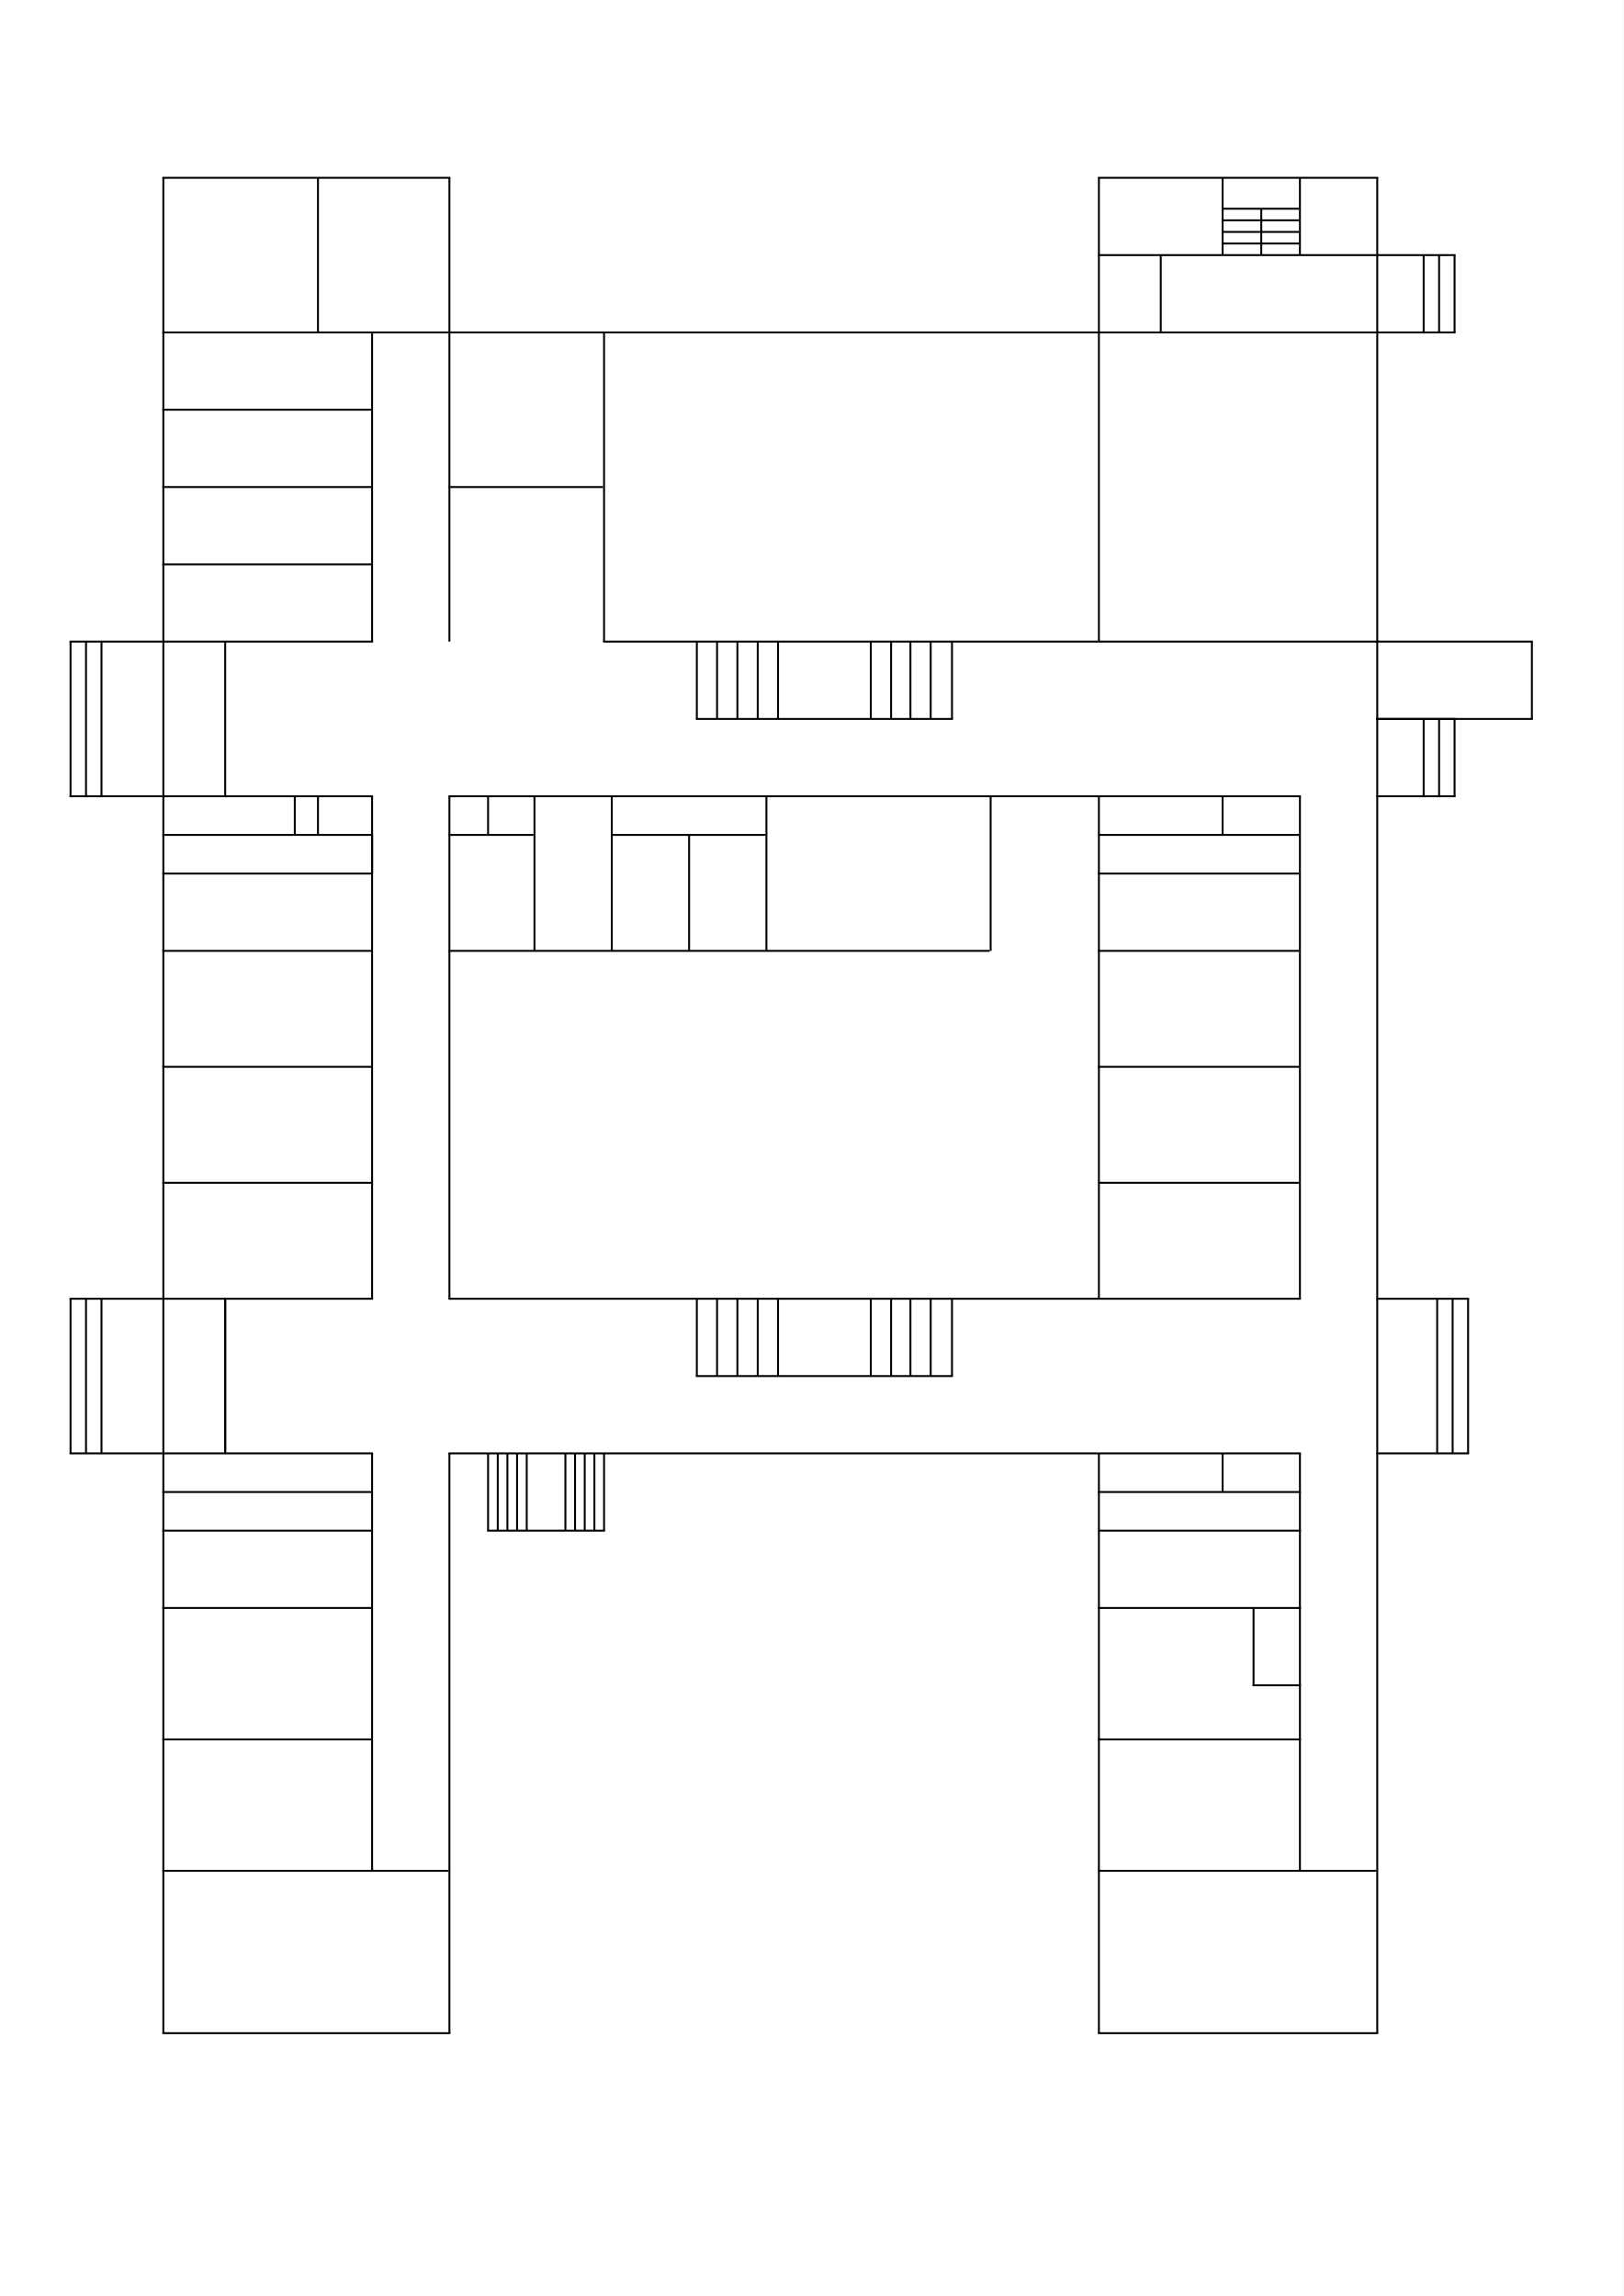
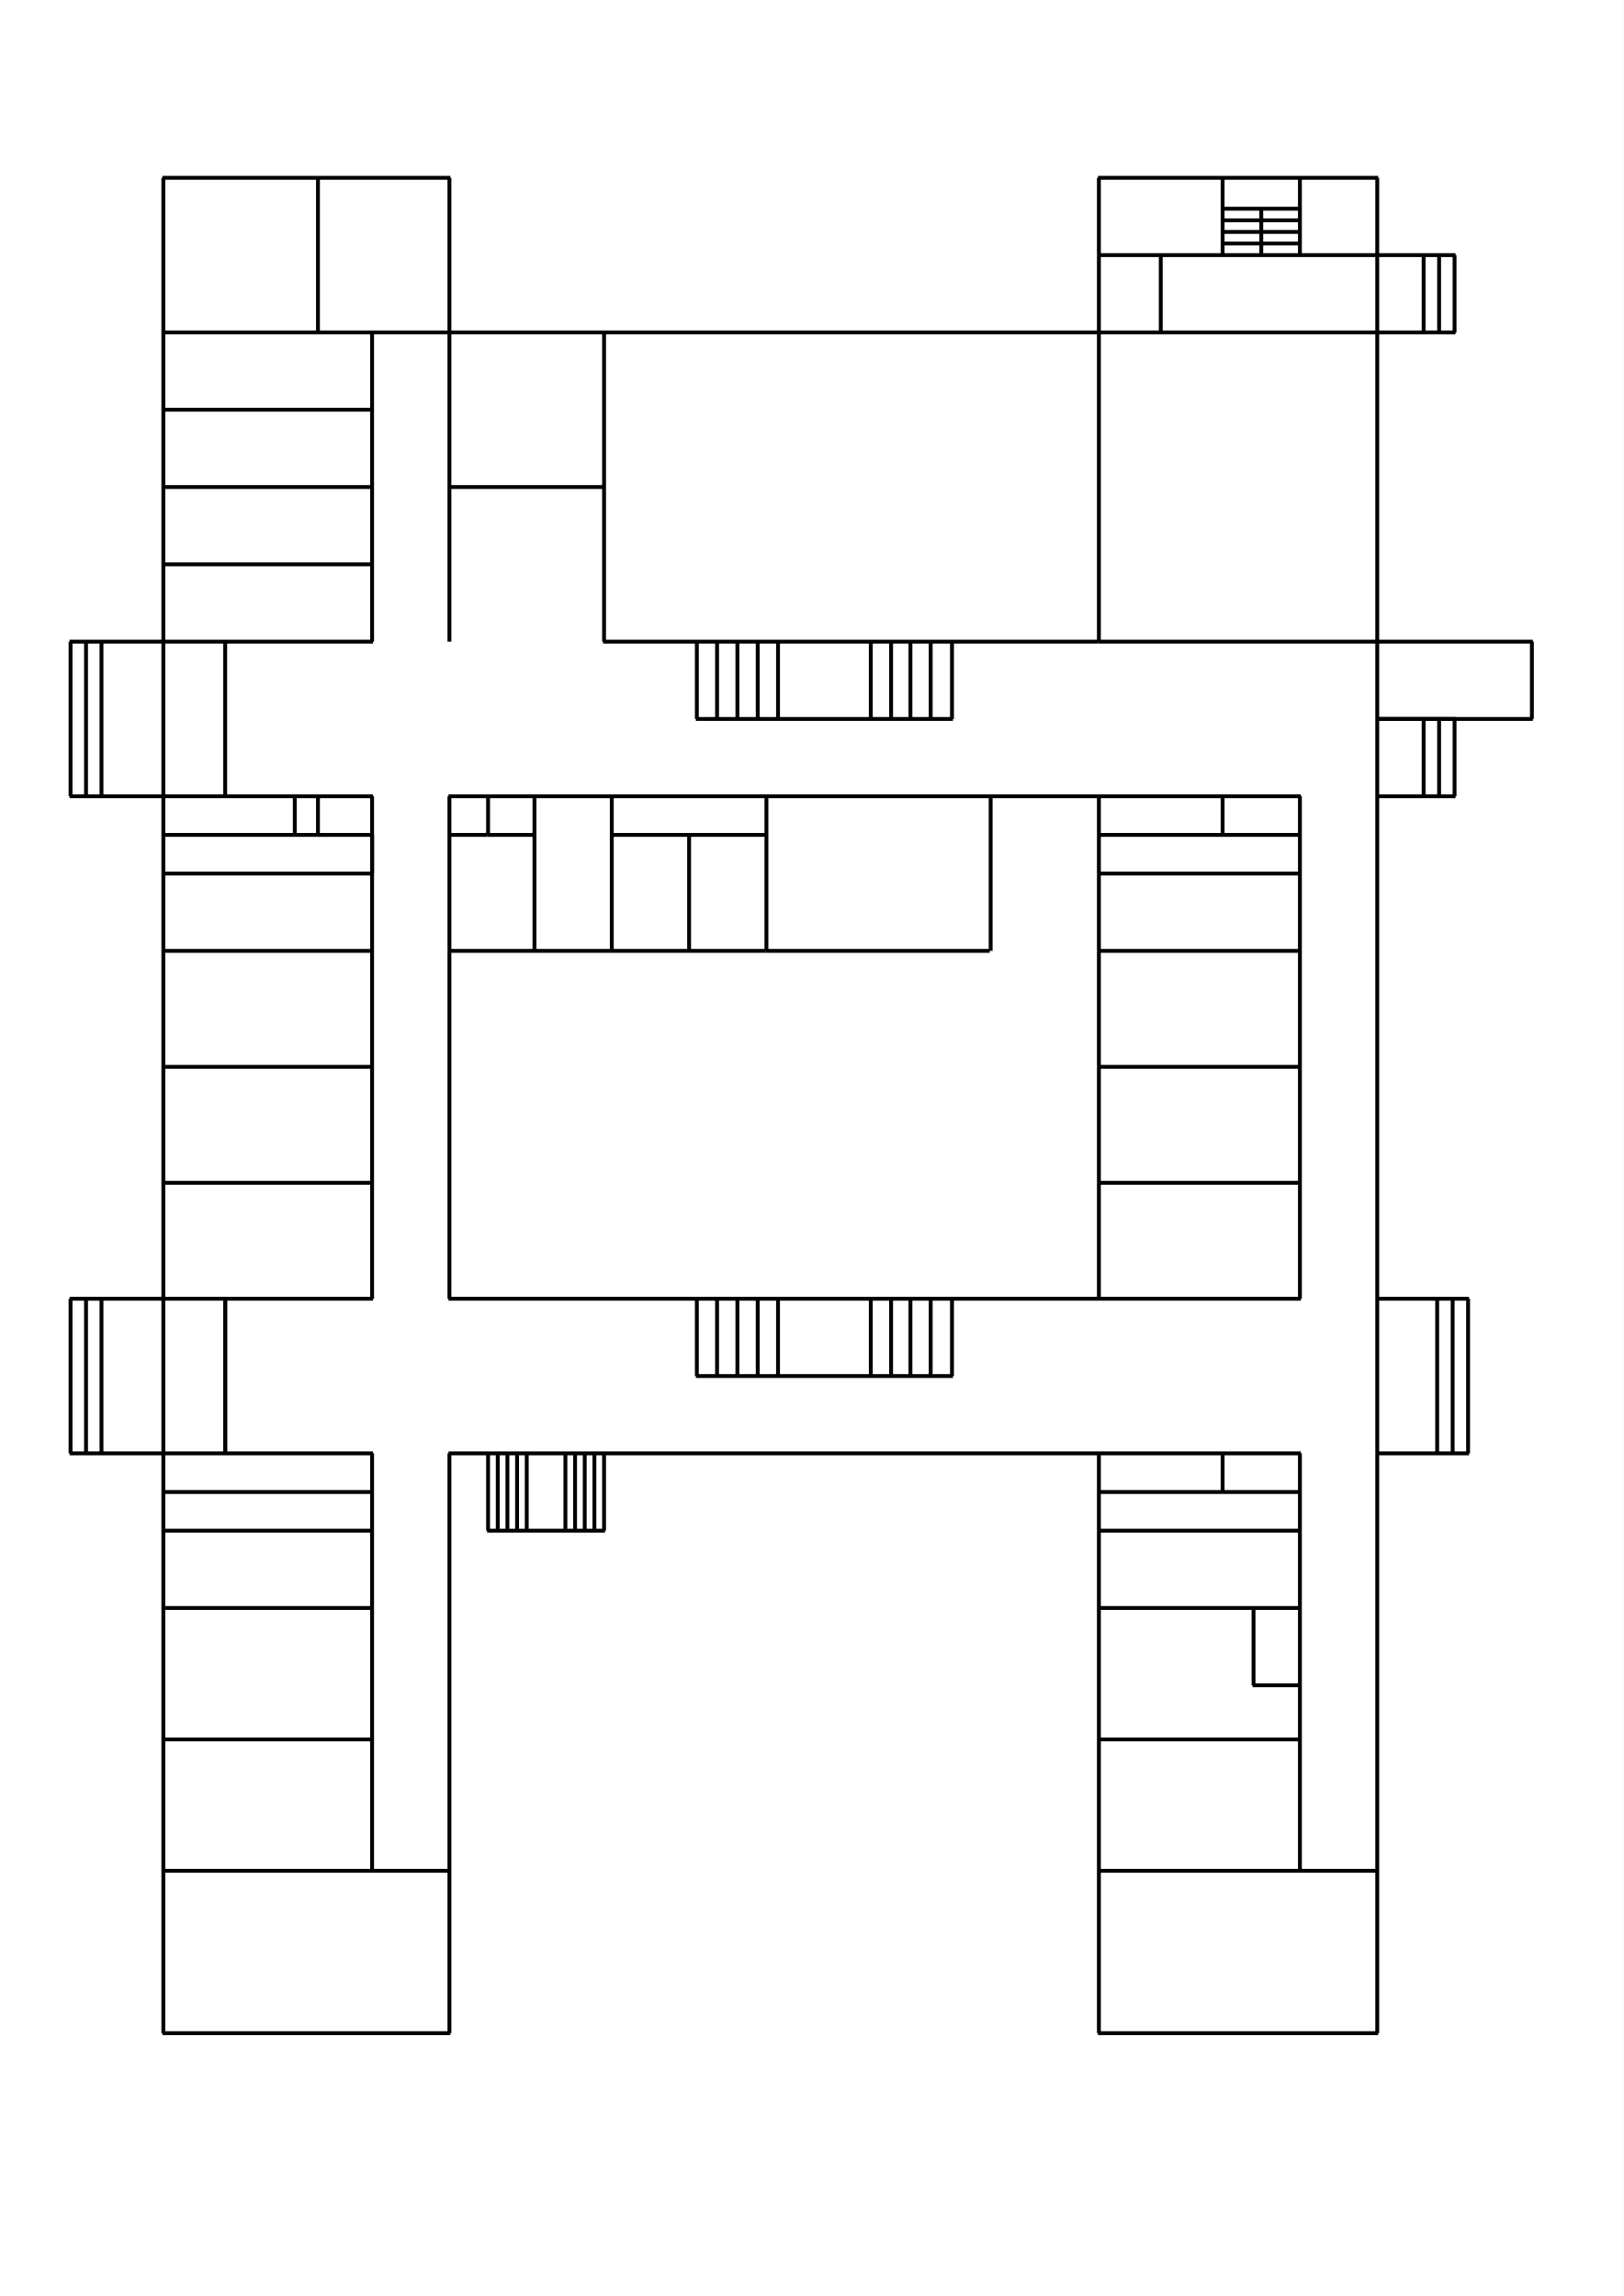
<svg xmlns="http://www.w3.org/2000/svg" width="210" height="297" viewBox="0 0 210 297" fill="none">
  <rect width="210" height="297" fill="white" />
-   <line x1="21.125" y1="23" x2="21.125" y2="263" stroke="black" stroke-width="0.25" />
-   <line x1="48.125" y1="103" x2="48.125" y2="168" stroke="black" stroke-width="0.25" />
-   <line x1="48.125" y1="43" x2="48.125" y2="83" stroke="black" stroke-width="0.25" />
-   <line x1="48.125" y1="188" x2="48.125" y2="242" stroke="black" stroke-width="0.25" />
-   <line x1="58.125" y1="188" x2="58.125" y2="263" stroke="black" stroke-width="0.25" />
-   <line x1="41.125" y1="23" x2="41.125" y2="43" stroke="black" stroke-width="0.25" />
-   <line x1="58.125" y1="23" x2="58.125" y2="43" stroke="black" stroke-width="0.25" />
-   <line x1="178.125" y1="23" x2="178.125" y2="43" stroke="black" stroke-width="0.25" />
-   <line x1="178.125" y1="43" x2="178.125" y2="83" stroke="black" stroke-width="0.25" />
-   <line x1="142.125" y1="43" x2="142.125" y2="83" stroke="black" stroke-width="0.25" />
-   <line x1="168.125" y1="103" x2="168.125" y2="168" stroke="black" stroke-width="0.25" />
-   <line x1="158.125" y1="188" x2="158.125" y2="193" stroke="black" stroke-width="0.25" />
-   <line x1="142.125" y1="188" x2="142.125" y2="198" stroke="black" stroke-width="0.25" />
-   <line x1="63.125" y1="188" x2="63.125" y2="198" stroke="black" stroke-width="0.25" />
-   <line x1="68.125" y1="188" x2="68.125" y2="198" stroke="black" stroke-width="0.25" />
-   <line x1="66.875" y1="188" x2="66.875" y2="198" stroke="black" stroke-width="0.25" />
-   <line x1="65.625" y1="188" x2="65.625" y2="198" stroke="black" stroke-width="0.25" />
-   <line x1="64.375" y1="188" x2="64.375" y2="198" stroke="black" stroke-width="0.25" />
-   <line x1="73.125" y1="188" x2="73.125" y2="198" stroke="black" stroke-width="0.25" />
-   <line x1="74.375" y1="188" x2="74.375" y2="198" stroke="black" stroke-width="0.25" />
-   <line x1="75.625" y1="188" x2="75.625" y2="198" stroke="black" stroke-width="0.25" />
-   <line x1="76.875" y1="188" x2="76.875" y2="198" stroke="black" stroke-width="0.25" />
-   <line x1="78.125" y1="188" x2="78.125" y2="198" stroke="black" stroke-width="0.25" />
-   <line x1="142.125" y1="198" x2="142.125" y2="208" stroke="black" stroke-width="0.25" />
-   <line x1="168.125" y1="225" x2="168.125" y2="242" stroke="black" stroke-width="0.25" />
-   <line x1="168.125" y1="188" x2="168.125" y2="208" stroke="black" stroke-width="0.25" />
-   <line x1="168.125" y1="208" x2="168.125" y2="218" stroke="black" stroke-width="0.25" />
-   <line x1="162.125" y1="208" x2="162.125" y2="218" stroke="black" stroke-width="0.25" />
-   <line x1="168.125" y1="218" x2="168.125" y2="225" stroke="black" stroke-width="0.25" />
-   <line x1="178.125" y1="168" x2="178.125" y2="188" stroke="black" stroke-width="0.25" />
-   <line x1="142.125" y1="108" x2="142.125" y2="113" stroke="black" stroke-width="0.25" />
-   <line x1="142.125" y1="103" x2="142.125" y2="108" stroke="black" stroke-width="0.25" />
-   <line x1="142.125" y1="113" x2="142.125" y2="123" stroke="black" stroke-width="0.25" />
-   <line x1="142.125" y1="123" x2="142.125" y2="138" stroke="black" stroke-width="0.25" />
-   <line x1="142.125" y1="138" x2="142.125" y2="153" stroke="black" stroke-width="0.25" />
-   <line x1="142.125" y1="153" x2="142.125" y2="168" stroke="black" stroke-width="0.25" />
-   <line x1="128.125" y1="103" x2="128.125" y2="123" stroke="black" stroke-width="0.25" />
-   <line x1="58.125" y1="123" x2="58.125" y2="168" stroke="black" stroke-width="0.25" />
-   <line x1="29.125" y1="168" x2="29.125" y2="188" stroke="black" stroke-width="0.25" />
-   <line x1="29.125" y1="168" x2="29.125" y2="188" stroke="black" stroke-width="0.25" />
-   <line x1="29.125" y1="83" x2="29.125" y2="103" stroke="black" stroke-width="0.25" />
-   <line x1="13.125" y1="83" x2="13.125" y2="103" stroke="black" stroke-width="0.25" />
-   <line x1="11.125" y1="83" x2="11.125" y2="103" stroke="black" stroke-width="0.25" />
-   <line x1="9.125" y1="83" x2="9.125" y2="103" stroke="black" stroke-width="0.25" />
-   <line x1="90.125" y1="168" x2="90.125" y2="178" stroke="black" stroke-width="0.25" />
-   <line x1="100.625" y1="168" x2="100.625" y2="178" stroke="black" stroke-width="0.25" />
-   <line x1="98" y1="168" x2="98" y2="178" stroke="black" stroke-width="0.25" />
-   <line x1="95.37" y1="168" x2="95.37" y2="178" stroke="black" stroke-width="0.25" />
-   <line x1="92.74" y1="168" x2="92.74" y2="178" stroke="black" stroke-width="0.25" />
-   <line x1="112.625" y1="168" x2="112.625" y2="178" stroke="black" stroke-width="0.25" />
-   <line x1="115.25" y1="168" x2="115.25" y2="178" stroke="black" stroke-width="0.25" />
-   <line x1="117.75" y1="168" x2="117.75" y2="178" stroke="black" stroke-width="0.25" />
-   <line x1="120.37" y1="168" x2="120.37" y2="178" stroke="black" stroke-width="0.25" />
-   <line x1="123.125" y1="168" x2="123.125" y2="178" stroke="black" stroke-width="0.25" />
-   <line x1="99.125" y1="103" x2="99.125" y2="123" stroke="black" stroke-width="0.25" />
-   <line x1="79.125" y1="103" x2="79.125" y2="123" stroke="black" stroke-width="0.25" />
-   <line x1="69.125" y1="103" x2="69.125" y2="123" stroke="black" stroke-width="0.25" />
-   <line x1="58.125" y1="103" x2="58.125" y2="123" stroke="black" stroke-width="0.25" />
-   <line x1="63.125" y1="103" x2="63.125" y2="108" stroke="black" stroke-width="0.25" />
-   <line x1="41.125" y1="103" x2="41.125" y2="108" stroke="black" stroke-width="0.25" />
-   <line x1="38.125" y1="103" x2="38.125" y2="108" stroke="black" stroke-width="0.25" />
-   <line x1="48.125" y1="108" x2="48.125" y2="113" stroke="black" stroke-width="0.25" />
-   <line x1="89.125" y1="108" x2="89.125" y2="123" stroke="black" stroke-width="0.25" />
-   <line x1="158.125" y1="103" x2="158.125" y2="108" stroke="black" stroke-width="0.25" />
-   <line x1="178.125" y1="103" x2="178.125" y2="168" stroke="black" stroke-width="0.25" />
-   <line x1="58.125" y1="43" x2="58.125" y2="83" stroke="black" stroke-width="0.25" />
-   <line x1="178.125" y1="83" x2="178.125" y2="103" stroke="black" stroke-width="0.25" />
-   <line x1="78.125" y1="43" x2="78.125" y2="83" stroke="black" stroke-width="0.25" />
-   <line x1="142.125" y1="33" x2="142.125" y2="43" stroke="black" stroke-width="0.25" />
-   <line x1="150.125" y1="33" x2="150.125" y2="43" stroke="black" stroke-width="0.25" />
-   <line x1="158.125" y1="23" x2="158.125" y2="33" stroke="black" stroke-width="0.25" />
-   <line x1="168.125" y1="23" x2="168.125" y2="33" stroke="black" stroke-width="0.25" />
-   <line x1="184.125" y1="33" x2="184.125" y2="43" stroke="black" stroke-width="0.25" />
-   <line x1="186.125" y1="33" x2="186.125" y2="43" stroke="black" stroke-width="0.25" />
-   <line x1="188.125" y1="33" x2="188.125" y2="43" stroke="black" stroke-width="0.25" />
-   <line x1="163.125" y1="27" x2="163.125" y2="33" stroke="black" stroke-width="0.25" />
-   <line x1="142.125" y1="23" x2="142.125" y2="33" stroke="black" stroke-width="0.25" />
-   <path d="M21 43H41" stroke="black" stroke-width="0.25" />
-   <path d="M21 23H41" stroke="black" stroke-width="0.25" />
-   <path d="M41 43H58.25" stroke="black" stroke-width="0.25" />
-   <path d="M58 63H78" stroke="black" stroke-width="0.25" />
-   <path d="M58 43H178" stroke="black" stroke-width="0.25" />
-   <path d="M78 83H142" stroke="black" stroke-width="0.25" />
-   <line x1="90.125" y1="83" x2="90.125" y2="93" stroke="black" stroke-width="0.25" />
-   <line x1="100.625" y1="83" x2="100.625" y2="93" stroke="black" stroke-width="0.25" />
-   <line x1="98" y1="83" x2="98" y2="93" stroke="black" stroke-width="0.25" />
-   <line x1="95.37" y1="83" x2="95.37" y2="93" stroke="black" stroke-width="0.25" />
-   <line x1="92.74" y1="83" x2="92.74" y2="93" stroke="black" stroke-width="0.25" />
-   <line x1="112.625" y1="83" x2="112.625" y2="93" stroke="black" stroke-width="0.25" />
-   <line x1="115.25" y1="83" x2="115.25" y2="93" stroke="black" stroke-width="0.25" />
-   <line x1="117.75" y1="83" x2="117.75" y2="93" stroke="black" stroke-width="0.25" />
-   <line x1="120.37" y1="83" x2="120.37" y2="93" stroke="black" stroke-width="0.25" />
-   <line x1="123.125" y1="83" x2="123.125" y2="93" stroke="black" stroke-width="0.25" />
-   <path d="M90 93H123.25" stroke="black" stroke-width="0.25" />
-   <path d="M142 83H178.25" stroke="black" stroke-width="0.25" />
-   <path d="M178 83H198.25" stroke="black" stroke-width="0.25" />
-   <path d="M178 93H198.25" stroke="black" stroke-width="0.25" />
-   <path d="M142 23H178.25" stroke="black" stroke-width="0.25" />
-   <path d="M142 33H178" stroke="black" stroke-width="0.25" />
-   <path d="M158 27H168" stroke="black" stroke-width="0.25" />
-   <path d="M178 43H188.25" stroke="black" stroke-width="0.25" />
-   <line x1="184.125" y1="93" x2="184.125" y2="103" stroke="black" stroke-width="0.25" />
-   <line x1="186.125" y1="93" x2="186.125" y2="103" stroke="black" stroke-width="0.25" />
-   <line x1="188.125" y1="93" x2="188.125" y2="103" stroke="black" stroke-width="0.25" />
-   <line x1="198.125" y1="83" x2="198.125" y2="93" stroke="black" stroke-width="0.25" />
-   <path d="M178 103H188.25" stroke="black" stroke-width="0.25" />
-   <path d="M178 93H188.25" stroke="black" stroke-width="0.25" />
-   <path d="M178 33H188.25" stroke="black" stroke-width="0.25" />
-   <path d="M158 28.5H168" stroke="black" stroke-width="0.25" />
-   <path d="M158 30H168" stroke="black" stroke-width="0.25" />
-   <path d="M158 31.5H168" stroke="black" stroke-width="0.25" />
-   <path d="M41 23H58.25" stroke="black" stroke-width="0.25" />
-   <path d="M58 103L168.25 103" stroke="black" stroke-width="0.25" />
-   <path d="M21 103H48.25" stroke="black" stroke-width="0.25" />
-   <path d="M21 83H48.25" stroke="black" stroke-width="0.25" />
-   <path d="M9 83H21" stroke="black" stroke-width="0.25" />
-   <line x1="13.125" y1="168" x2="13.125" y2="188" stroke="black" stroke-width="0.25" />
-   <line x1="11.125" y1="168" x2="11.125" y2="188" stroke="black" stroke-width="0.25" />
-   <line x1="9.125" y1="168" x2="9.125" y2="188" stroke="black" stroke-width="0.25" />
-   <path d="M9 168H21" stroke="black" stroke-width="0.25" />
-   <line x1="185.875" y1="188" x2="185.875" y2="168" stroke="black" stroke-width="0.25" />
-   <line x1="187.875" y1="188" x2="187.875" y2="168" stroke="black" stroke-width="0.25" />
-   <line x1="189.875" y1="188" x2="189.875" y2="168" stroke="black" stroke-width="0.25" />
-   <path d="M190 188H178" stroke="black" stroke-width="0.25" />
-   <path d="M190 168H178" stroke="black" stroke-width="0.25" />
-   <path d="M9 188H21" stroke="black" stroke-width="0.25" />
-   <path d="M9 103H21" stroke="black" stroke-width="0.25" />
-   <path d="M21 73H48" stroke="black" stroke-width="0.25" />
-   <path d="M21 63H48" stroke="black" stroke-width="0.25" />
-   <path d="M21 53H48" stroke="black" stroke-width="0.25" />
-   <path d="M142 108L168 108" stroke="black" stroke-width="0.25" />
-   <path d="M142 113L168 113" stroke="black" stroke-width="0.25" />
-   <path d="M142 123L168 123" stroke="black" stroke-width="0.25" />
-   <path d="M142 138L168 138" stroke="black" stroke-width="0.25" />
-   <path d="M21 138L48 138" stroke="black" stroke-width="0.25" />
-   <path d="M21 153L48 153" stroke="black" stroke-width="0.25" />
-   <path d="M21 168L48.25 168" stroke="black" stroke-width="0.25" />
-   <path d="M21 188L48.25 188" stroke="black" stroke-width="0.25" />
-   <path d="M21 193L48 193" stroke="black" stroke-width="0.25" />
-   <path d="M21 198L48 198" stroke="black" stroke-width="0.25" />
-   <path d="M21 208L48 208" stroke="black" stroke-width="0.25" />
-   <path d="M21 225L48 225" stroke="black" stroke-width="0.25" />
-   <path d="M58 188H168.25" stroke="black" stroke-width="0.25" />
-   <path d="M63 198H78.25" stroke="black" stroke-width="0.25" />
-   <path d="M142 153L168 153" stroke="black" stroke-width="0.25" />
-   <path d="M142 193L168.25 193" stroke="black" stroke-width="0.25" />
-   <path d="M142 198L168.25 198" stroke="black" stroke-width="0.25" />
-   <path d="M142 208L168.25 208" stroke="black" stroke-width="0.25" />
-   <path d="M142 225L168.25 225" stroke="black" stroke-width="0.25" />
-   <path d="M142 242L178 242" stroke="black" stroke-width="0.25" />
-   <path d="M142 263L178.25 263" stroke="black" stroke-width="0.25" />
-   <path d="M162 218L168.25 218" stroke="black" stroke-width="0.25" />
-   <path d="M99 123L128 123" stroke="black" stroke-width="0.25" />
-   <path d="M79 123L99 123" stroke="black" stroke-width="0.25" />
-   <path d="M58 168H168.25" stroke="black" stroke-width="0.25" />
-   <path d="M90 178H123.25" stroke="black" stroke-width="0.25" />
-   <path d="M58 123L79 123" stroke="black" stroke-width="0.25" />
-   <path d="M21 123L48 123" stroke="black" stroke-width="0.25" />
-   <path d="M79 108L99 108" stroke="black" stroke-width="0.25" />
-   <path d="M58 108H63" stroke="black" stroke-width="0.25" />
-   <path d="M38 108H41" stroke="black" stroke-width="0.25" />
-   <path d="M21 108H38" stroke="black" stroke-width="0.25" />
-   <path d="M41 108H48" stroke="black" stroke-width="0.25" />
-   <path d="M21 113H48" stroke="black" stroke-width="0.25" />
-   <path d="M63 108H69" stroke="black" stroke-width="0.25" />
-   <path d="M21 242H58" stroke="black" stroke-width="0.25" />
-   <path d="M21 263H58.25" stroke="black" stroke-width="0.25" />
-   <line x1="142.125" y1="225" x2="142.125" y2="242" stroke="black" stroke-width="0.25" />
-   <line x1="142.125" y1="242" x2="142.125" y2="263" stroke="black" stroke-width="0.25" />
-   <line x1="178.125" y1="188" x2="178.125" y2="263" stroke="black" stroke-width="0.25" />
-   <line x1="142.125" y1="208" x2="142.125" y2="225" stroke="black" stroke-width="0.25" />
+   <line x1="21.125" y1="23" x2="21.125" y2="263" stroke="black" stroke-width="0.5" />
+   <line x1="48.125" y1="103" x2="48.125" y2="168" stroke="black" stroke-width="0.5" />
+   <line x1="48.125" y1="43" x2="48.125" y2="83" stroke="black" stroke-width="0.5" />
+   <line x1="48.125" y1="188" x2="48.125" y2="242" stroke="black" stroke-width="0.5" />
+   <line x1="58.125" y1="188" x2="58.125" y2="263" stroke="black" stroke-width="0.5" />
+   <line x1="41.125" y1="23" x2="41.125" y2="43" stroke="black" stroke-width="0.5" />
+   <line x1="58.125" y1="23" x2="58.125" y2="43" stroke="black" stroke-width="0.5" />
+   <line x1="178.125" y1="23" x2="178.125" y2="43" stroke="black" stroke-width="0.5" />
+   <line x1="178.125" y1="43" x2="178.125" y2="83" stroke="black" stroke-width="0.5" />
+   <line x1="142.125" y1="43" x2="142.125" y2="83" stroke="black" stroke-width="0.5" />
+   <line x1="168.125" y1="103" x2="168.125" y2="168" stroke="black" stroke-width="0.5" />
+   <line x1="158.125" y1="188" x2="158.125" y2="193" stroke="black" stroke-width="0.5" />
+   <line x1="142.125" y1="188" x2="142.125" y2="198" stroke="black" stroke-width="0.5" />
+   <line x1="63.125" y1="188" x2="63.125" y2="198" stroke="black" stroke-width="0.5" />
+   <line x1="68.125" y1="188" x2="68.125" y2="198" stroke="black" stroke-width="0.5" />
+   <line x1="66.875" y1="188" x2="66.875" y2="198" stroke="black" stroke-width="0.5" />
+   <line x1="65.625" y1="188" x2="65.625" y2="198" stroke="black" stroke-width="0.5" />
+   <line x1="64.375" y1="188" x2="64.375" y2="198" stroke="black" stroke-width="0.5" />
+   <line x1="73.125" y1="188" x2="73.125" y2="198" stroke="black" stroke-width="0.5" />
+   <line x1="74.375" y1="188" x2="74.375" y2="198" stroke="black" stroke-width="0.5" />
+   <line x1="75.625" y1="188" x2="75.625" y2="198" stroke="black" stroke-width="0.5" />
+   <line x1="76.875" y1="188" x2="76.875" y2="198" stroke="black" stroke-width="0.5" />
+   <line x1="78.125" y1="188" x2="78.125" y2="198" stroke="black" stroke-width="0.5" />
+   <line x1="142.125" y1="198" x2="142.125" y2="208" stroke="black" stroke-width="0.5" />
+   <line x1="168.125" y1="225" x2="168.125" y2="242" stroke="black" stroke-width="0.5" />
+   <line x1="168.125" y1="188" x2="168.125" y2="208" stroke="black" stroke-width="0.5" />
+   <line x1="168.125" y1="208" x2="168.125" y2="218" stroke="black" stroke-width="0.5" />
+   <line x1="162.125" y1="208" x2="162.125" y2="218" stroke="black" stroke-width="0.5" />
+   <line x1="168.125" y1="218" x2="168.125" y2="225" stroke="black" stroke-width="0.5" />
+   <line x1="178.125" y1="168" x2="178.125" y2="188" stroke="black" stroke-width="0.5" />
+   <line x1="142.125" y1="108" x2="142.125" y2="113" stroke="black" stroke-width="0.5" />
+   <line x1="142.125" y1="103" x2="142.125" y2="108" stroke="black" stroke-width="0.5" />
+   <line x1="142.125" y1="113" x2="142.125" y2="123" stroke="black" stroke-width="0.5" />
+   <line x1="142.125" y1="123" x2="142.125" y2="138" stroke="black" stroke-width="0.5" />
+   <line x1="142.125" y1="138" x2="142.125" y2="153" stroke="black" stroke-width="0.5" />
+   <line x1="142.125" y1="153" x2="142.125" y2="168" stroke="black" stroke-width="0.5" />
+   <line x1="128.125" y1="103" x2="128.125" y2="123" stroke="black" stroke-width="0.5" />
+   <line x1="58.125" y1="123" x2="58.125" y2="168" stroke="black" stroke-width="0.5" />
+   <line x1="29.125" y1="168" x2="29.125" y2="188" stroke="black" stroke-width="0.5" />
+   <line x1="29.125" y1="168" x2="29.125" y2="188" stroke="black" stroke-width="0.5" />
+   <line x1="29.125" y1="83" x2="29.125" y2="103" stroke="black" stroke-width="0.5" />
+   <line x1="13.125" y1="83" x2="13.125" y2="103" stroke="black" stroke-width="0.5" />
+   <line x1="11.125" y1="83" x2="11.125" y2="103" stroke="black" stroke-width="0.5" />
+   <line x1="9.125" y1="83" x2="9.125" y2="103" stroke="black" stroke-width="0.5" />
+   <line x1="90.125" y1="168" x2="90.125" y2="178" stroke="black" stroke-width="0.5" />
+   <line x1="100.625" y1="168" x2="100.625" y2="178" stroke="black" stroke-width="0.5" />
+   <line x1="98" y1="168" x2="98" y2="178" stroke="black" stroke-width="0.5" />
+   <line x1="95.37" y1="168" x2="95.37" y2="178" stroke="black" stroke-width="0.5" />
+   <line x1="92.74" y1="168" x2="92.74" y2="178" stroke="black" stroke-width="0.5" />
+   <line x1="112.625" y1="168" x2="112.625" y2="178" stroke="black" stroke-width="0.5" />
+   <line x1="115.25" y1="168" x2="115.25" y2="178" stroke="black" stroke-width="0.5" />
+   <line x1="117.75" y1="168" x2="117.75" y2="178" stroke="black" stroke-width="0.5" />
+   <line x1="120.37" y1="168" x2="120.37" y2="178" stroke="black" stroke-width="0.5" />
+   <line x1="123.125" y1="168" x2="123.125" y2="178" stroke="black" stroke-width="0.5" />
+   <line x1="99.125" y1="103" x2="99.125" y2="123" stroke="black" stroke-width="0.5" />
+   <line x1="79.125" y1="103" x2="79.125" y2="123" stroke="black" stroke-width="0.5" />
+   <line x1="69.125" y1="103" x2="69.125" y2="123" stroke="black" stroke-width="0.5" />
+   <line x1="58.125" y1="103" x2="58.125" y2="123" stroke="black" stroke-width="0.5" />
+   <line x1="63.125" y1="103" x2="63.125" y2="108" stroke="black" stroke-width="0.5" />
+   <line x1="41.125" y1="103" x2="41.125" y2="108" stroke="black" stroke-width="0.5" />
+   <line x1="38.125" y1="103" x2="38.125" y2="108" stroke="black" stroke-width="0.5" />
+   <line x1="48.125" y1="108" x2="48.125" y2="113" stroke="black" stroke-width="0.5" />
+   <line x1="89.125" y1="108" x2="89.125" y2="123" stroke="black" stroke-width="0.5" />
+   <line x1="158.125" y1="103" x2="158.125" y2="108" stroke="black" stroke-width="0.5" />
+   <line x1="178.125" y1="103" x2="178.125" y2="168" stroke="black" stroke-width="0.5" />
+   <line x1="58.125" y1="43" x2="58.125" y2="83" stroke="black" stroke-width="0.5" />
+   <line x1="178.125" y1="83" x2="178.125" y2="103" stroke="black" stroke-width="0.5" />
+   <line x1="78.125" y1="43" x2="78.125" y2="83" stroke="black" stroke-width="0.5" />
+   <line x1="142.125" y1="33" x2="142.125" y2="43" stroke="black" stroke-width="0.5" />
+   <line x1="150.125" y1="33" x2="150.125" y2="43" stroke="black" stroke-width="0.5" />
+   <line x1="158.125" y1="23" x2="158.125" y2="33" stroke="black" stroke-width="0.5" />
+   <line x1="168.125" y1="23" x2="168.125" y2="33" stroke="black" stroke-width="0.5" />
+   <line x1="184.125" y1="33" x2="184.125" y2="43" stroke="black" stroke-width="0.5" />
+   <line x1="186.125" y1="33" x2="186.125" y2="43" stroke="black" stroke-width="0.5" />
+   <line x1="188.125" y1="33" x2="188.125" y2="43" stroke="black" stroke-width="0.5" />
+   <line x1="163.125" y1="27" x2="163.125" y2="33" stroke="black" stroke-width="0.5" />
+   <line x1="142.125" y1="23" x2="142.125" y2="33" stroke="black" stroke-width="0.5" />
+   <path d="M21 43H41" stroke="black" stroke-width="0.5" />
+   <path d="M21 23H41" stroke="black" stroke-width="0.5" />
+   <path d="M41 43H58.25" stroke="black" stroke-width="0.5" />
+   <path d="M58 63H78" stroke="black" stroke-width="0.5" />
+   <path d="M58 43H178" stroke="black" stroke-width="0.5" />
+   <path d="M78 83H142" stroke="black" stroke-width="0.5" />
+   <line x1="90.125" y1="83" x2="90.125" y2="93" stroke="black" stroke-width="0.5" />
+   <line x1="100.625" y1="83" x2="100.625" y2="93" stroke="black" stroke-width="0.5" />
+   <line x1="98" y1="83" x2="98" y2="93" stroke="black" stroke-width="0.5" />
+   <line x1="95.37" y1="83" x2="95.37" y2="93" stroke="black" stroke-width="0.5" />
+   <line x1="92.74" y1="83" x2="92.74" y2="93" stroke="black" stroke-width="0.5" />
+   <line x1="112.625" y1="83" x2="112.625" y2="93" stroke="black" stroke-width="0.5" />
+   <line x1="115.25" y1="83" x2="115.25" y2="93" stroke="black" stroke-width="0.5" />
+   <line x1="117.75" y1="83" x2="117.75" y2="93" stroke="black" stroke-width="0.5" />
+   <line x1="120.37" y1="83" x2="120.37" y2="93" stroke="black" stroke-width="0.5" />
+   <line x1="123.125" y1="83" x2="123.125" y2="93" stroke="black" stroke-width="0.5" />
+   <path d="M90 93H123.25" stroke="black" stroke-width="0.5" />
+   <path d="M142 83H178.25" stroke="black" stroke-width="0.5" />
+   <path d="M178 83H198.25" stroke="black" stroke-width="0.5" />
+   <path d="M178 93H198.25" stroke="black" stroke-width="0.5" />
+   <path d="M142 23H178.25" stroke="black" stroke-width="0.5" />
+   <path d="M142 33H178" stroke="black" stroke-width="0.5" />
+   <path d="M158 27H168" stroke="black" stroke-width="0.5" />
+   <path d="M178 43H188.25" stroke="black" stroke-width="0.5" />
+   <line x1="184.125" y1="93" x2="184.125" y2="103" stroke="black" stroke-width="0.5" />
+   <line x1="186.125" y1="93" x2="186.125" y2="103" stroke="black" stroke-width="0.5" />
+   <line x1="188.125" y1="93" x2="188.125" y2="103" stroke="black" stroke-width="0.5" />
+   <line x1="198.125" y1="83" x2="198.125" y2="93" stroke="black" stroke-width="0.5" />
+   <path d="M178 103H188.25" stroke="black" stroke-width="0.5" />
+   <path d="M178 93H188.25" stroke="black" stroke-width="0.5" />
+   <path d="M178 33H188.25" stroke="black" stroke-width="0.5" />
+   <path d="M158 28.5H168" stroke="black" stroke-width="0.5" />
+   <path d="M158 30H168" stroke="black" stroke-width="0.5" />
+   <path d="M158 31.5H168" stroke="black" stroke-width="0.5" />
+   <path d="M41 23H58.25" stroke="black" stroke-width="0.5" />
+   <path d="M58 103L168.25 103" stroke="black" stroke-width="0.5" />
+   <path d="M21 103H48.25" stroke="black" stroke-width="0.5" />
+   <path d="M21 83H48.25" stroke="black" stroke-width="0.5" />
+   <path d="M9 83H21" stroke="black" stroke-width="0.5" />
+   <line x1="13.125" y1="168" x2="13.125" y2="188" stroke="black" stroke-width="0.5" />
+   <line x1="11.125" y1="168" x2="11.125" y2="188" stroke="black" stroke-width="0.5" />
+   <line x1="9.125" y1="168" x2="9.125" y2="188" stroke="black" stroke-width="0.5" />
+   <path d="M9 168H21" stroke="black" stroke-width="0.5" />
+   <line x1="185.875" y1="188" x2="185.875" y2="168" stroke="black" stroke-width="0.5" />
+   <line x1="187.875" y1="188" x2="187.875" y2="168" stroke="black" stroke-width="0.5" />
+   <line x1="189.875" y1="188" x2="189.875" y2="168" stroke="black" stroke-width="0.5" />
+   <path d="M190 188H178" stroke="black" stroke-width="0.5" />
+   <path d="M190 168H178" stroke="black" stroke-width="0.5" />
+   <path d="M9 188H21" stroke="black" stroke-width="0.5" />
+   <path d="M9 103H21" stroke="black" stroke-width="0.5" />
+   <path d="M21 73H48" stroke="black" stroke-width="0.5" />
+   <path d="M21 63H48" stroke="black" stroke-width="0.5" />
+   <path d="M21 53H48" stroke="black" stroke-width="0.5" />
+   <path d="M142 108L168 108" stroke="black" stroke-width="0.5" />
+   <path d="M142 113L168 113" stroke="black" stroke-width="0.5" />
+   <path d="M142 123L168 123" stroke="black" stroke-width="0.5" />
+   <path d="M142 138L168 138" stroke="black" stroke-width="0.5" />
+   <path d="M21 138L48 138" stroke="black" stroke-width="0.5" />
+   <path d="M21 153L48 153" stroke="black" stroke-width="0.5" />
+   <path d="M21 168L48.25 168" stroke="black" stroke-width="0.5" />
+   <path d="M21 188L48.25 188" stroke="black" stroke-width="0.5" />
+   <path d="M21 193L48 193" stroke="black" stroke-width="0.5" />
+   <path d="M21 198L48 198" stroke="black" stroke-width="0.5" />
+   <path d="M21 208L48 208" stroke="black" stroke-width="0.5" />
+   <path d="M21 225L48 225" stroke="black" stroke-width="0.5" />
+   <path d="M58 188H168.25" stroke="black" stroke-width="0.5" />
+   <path d="M63 198H78.25" stroke="black" stroke-width="0.5" />
+   <path d="M142 153L168 153" stroke="black" stroke-width="0.5" />
+   <path d="M142 193L168.25 193" stroke="black" stroke-width="0.5" />
+   <path d="M142 198L168.25 198" stroke="black" stroke-width="0.5" />
+   <path d="M142 208L168.25 208" stroke="black" stroke-width="0.5" />
+   <path d="M142 225L168.25 225" stroke="black" stroke-width="0.5" />
+   <path d="M142 242L178 242" stroke="black" stroke-width="0.5" />
+   <path d="M142 263L178.25 263" stroke="black" stroke-width="0.5" />
+   <path d="M162 218L168.25 218" stroke="black" stroke-width="0.5" />
+   <path d="M99 123L128 123" stroke="black" stroke-width="0.5" />
+   <path d="M79 123L99 123" stroke="black" stroke-width="0.5" />
+   <path d="M58 168H168.25" stroke="black" stroke-width="0.5" />
+   <path d="M90 178H123.25" stroke="black" stroke-width="0.5" />
+   <path d="M58 123L79 123" stroke="black" stroke-width="0.5" />
+   <path d="M21 123L48 123" stroke="black" stroke-width="0.5" />
+   <path d="M79 108L99 108" stroke="black" stroke-width="0.5" />
+   <path d="M58 108H63" stroke="black" stroke-width="0.5" />
+   <path d="M38 108H41" stroke="black" stroke-width="0.5" />
+   <path d="M21 108H38" stroke="black" stroke-width="0.5" />
+   <path d="M41 108H48" stroke="black" stroke-width="0.5" />
+   <path d="M21 113H48" stroke="black" stroke-width="0.5" />
+   <path d="M63 108H69" stroke="black" stroke-width="0.5" />
+   <path d="M21 242H58" stroke="black" stroke-width="0.5" />
+   <path d="M21 263H58.25" stroke="black" stroke-width="0.5" />
+   <line x1="142.125" y1="225" x2="142.125" y2="242" stroke="black" stroke-width="0.5" />
+   <line x1="142.125" y1="242" x2="142.125" y2="263" stroke="black" stroke-width="0.5" />
+   <line x1="178.125" y1="188" x2="178.125" y2="263" stroke="black" stroke-width="0.5" />
+   <line x1="142.125" y1="208" x2="142.125" y2="225" stroke="black" stroke-width="0.5" />
</svg>
